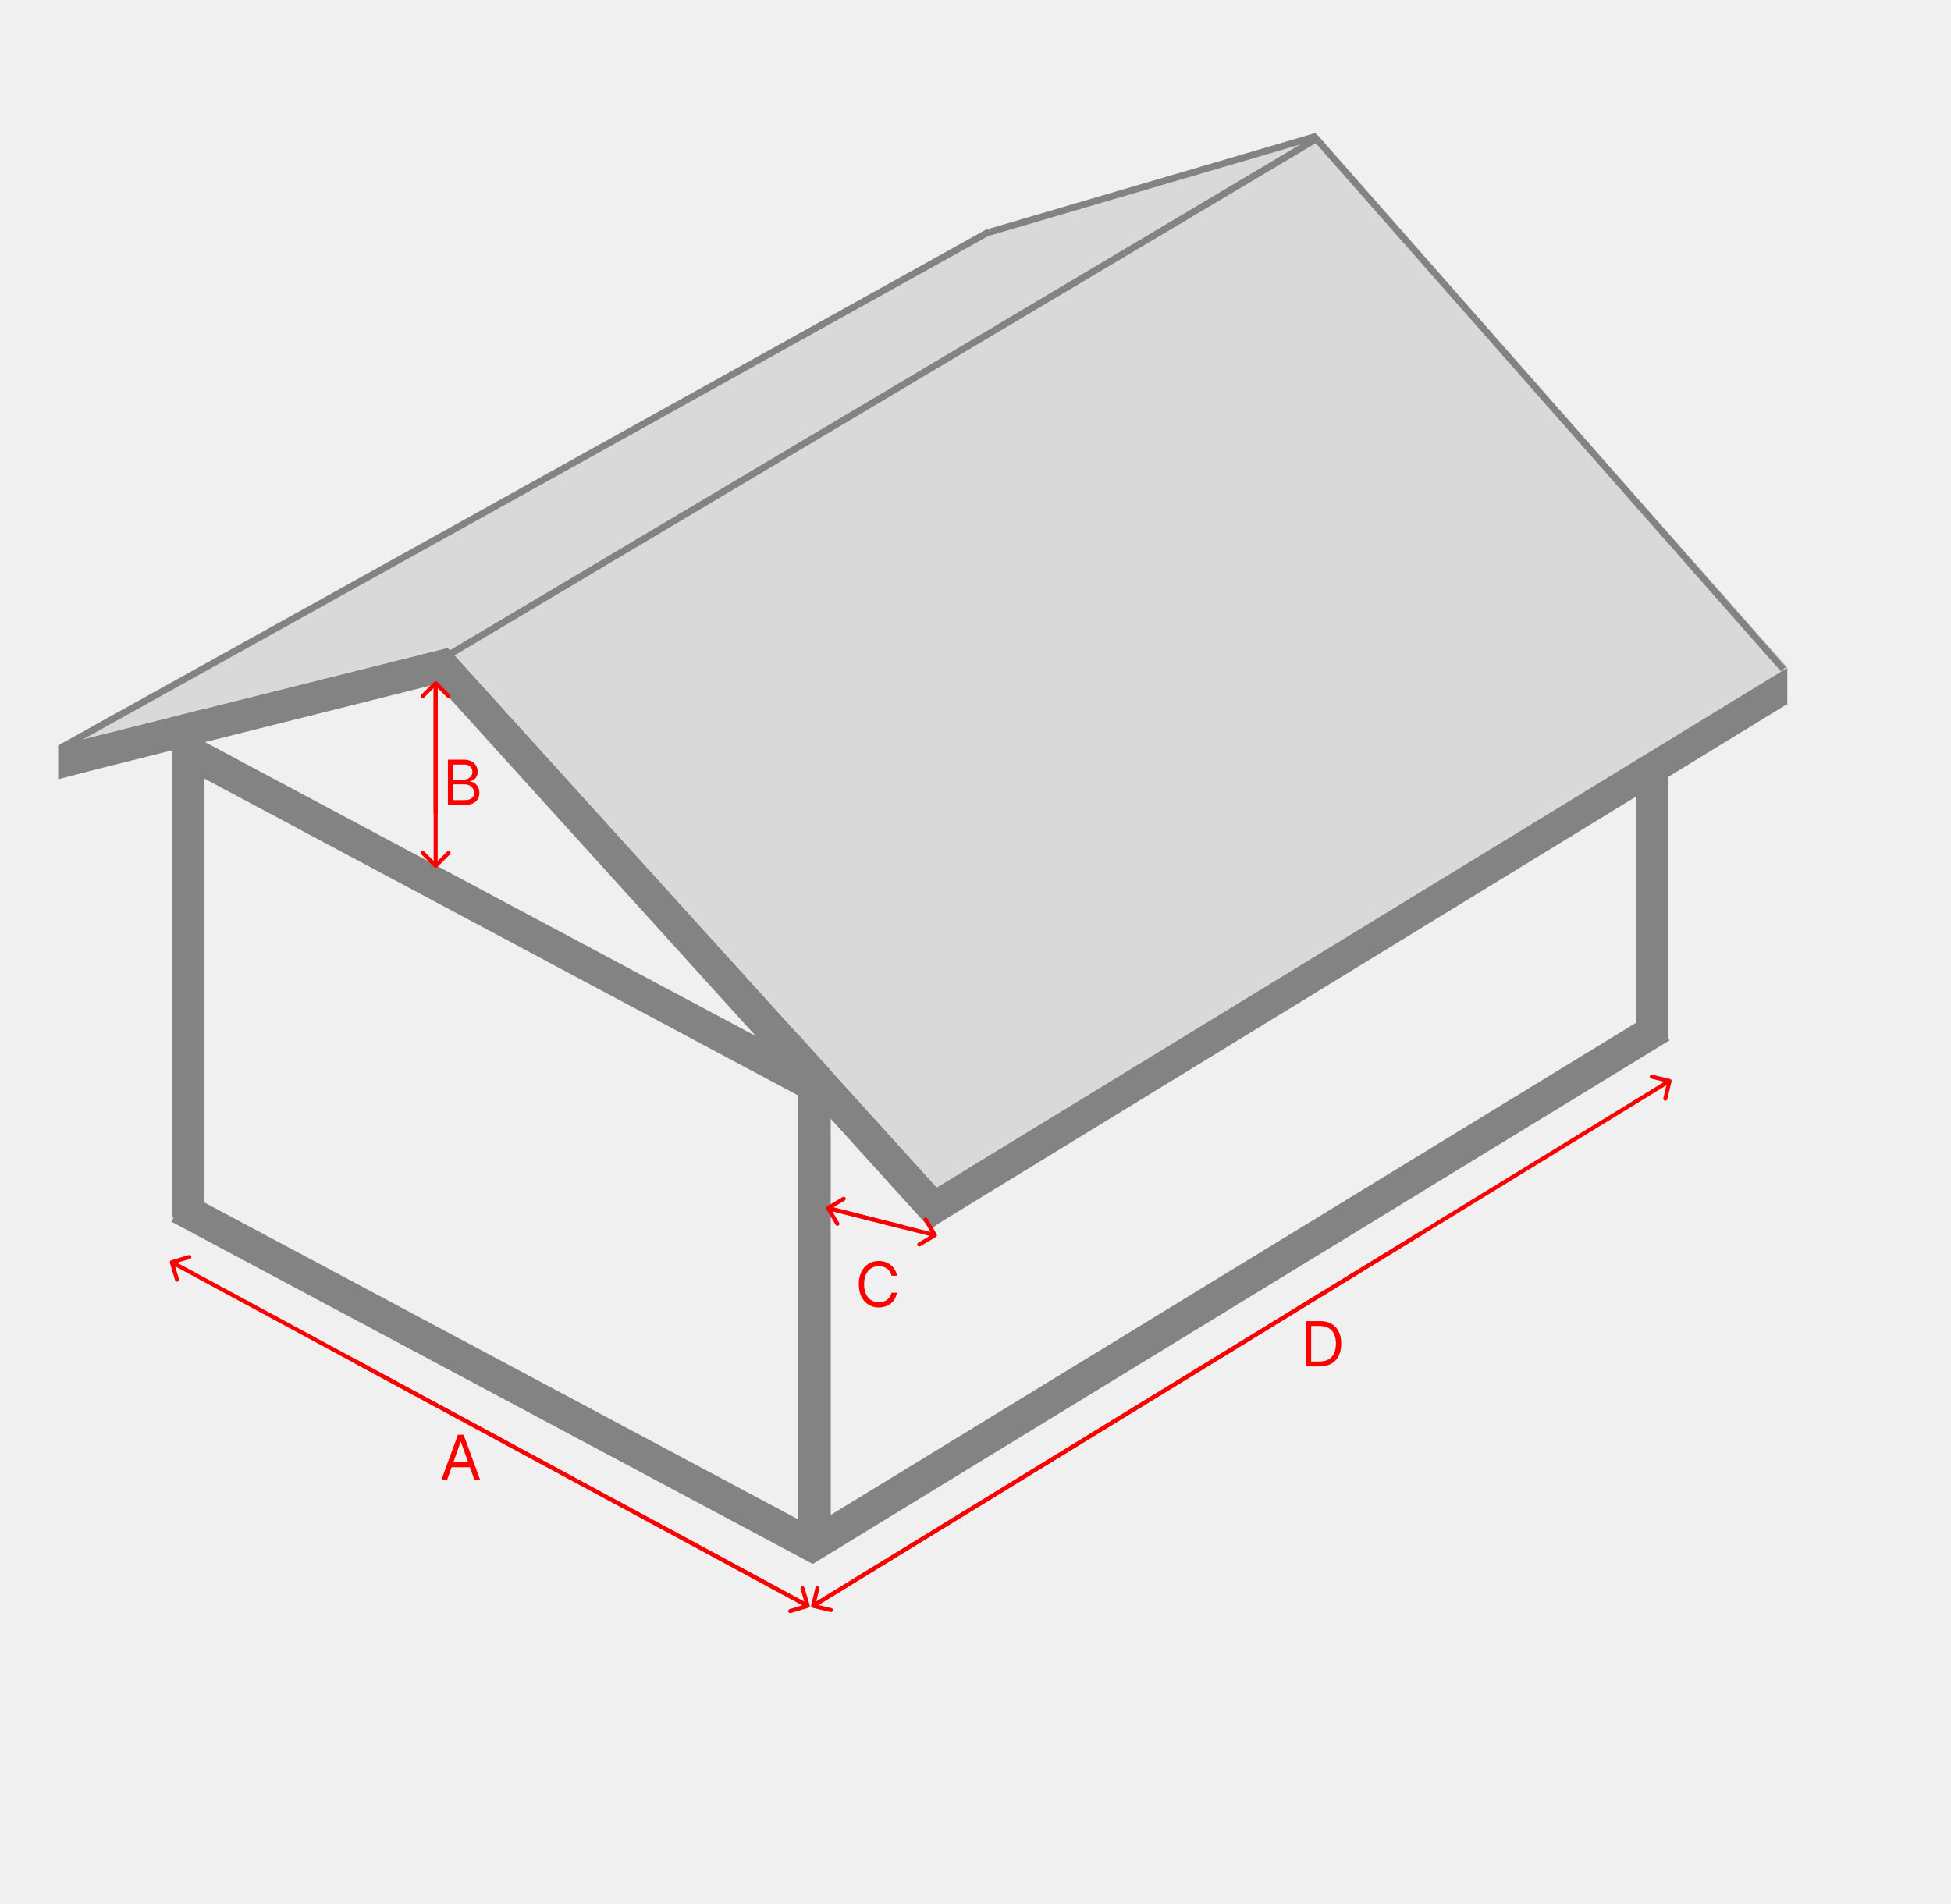
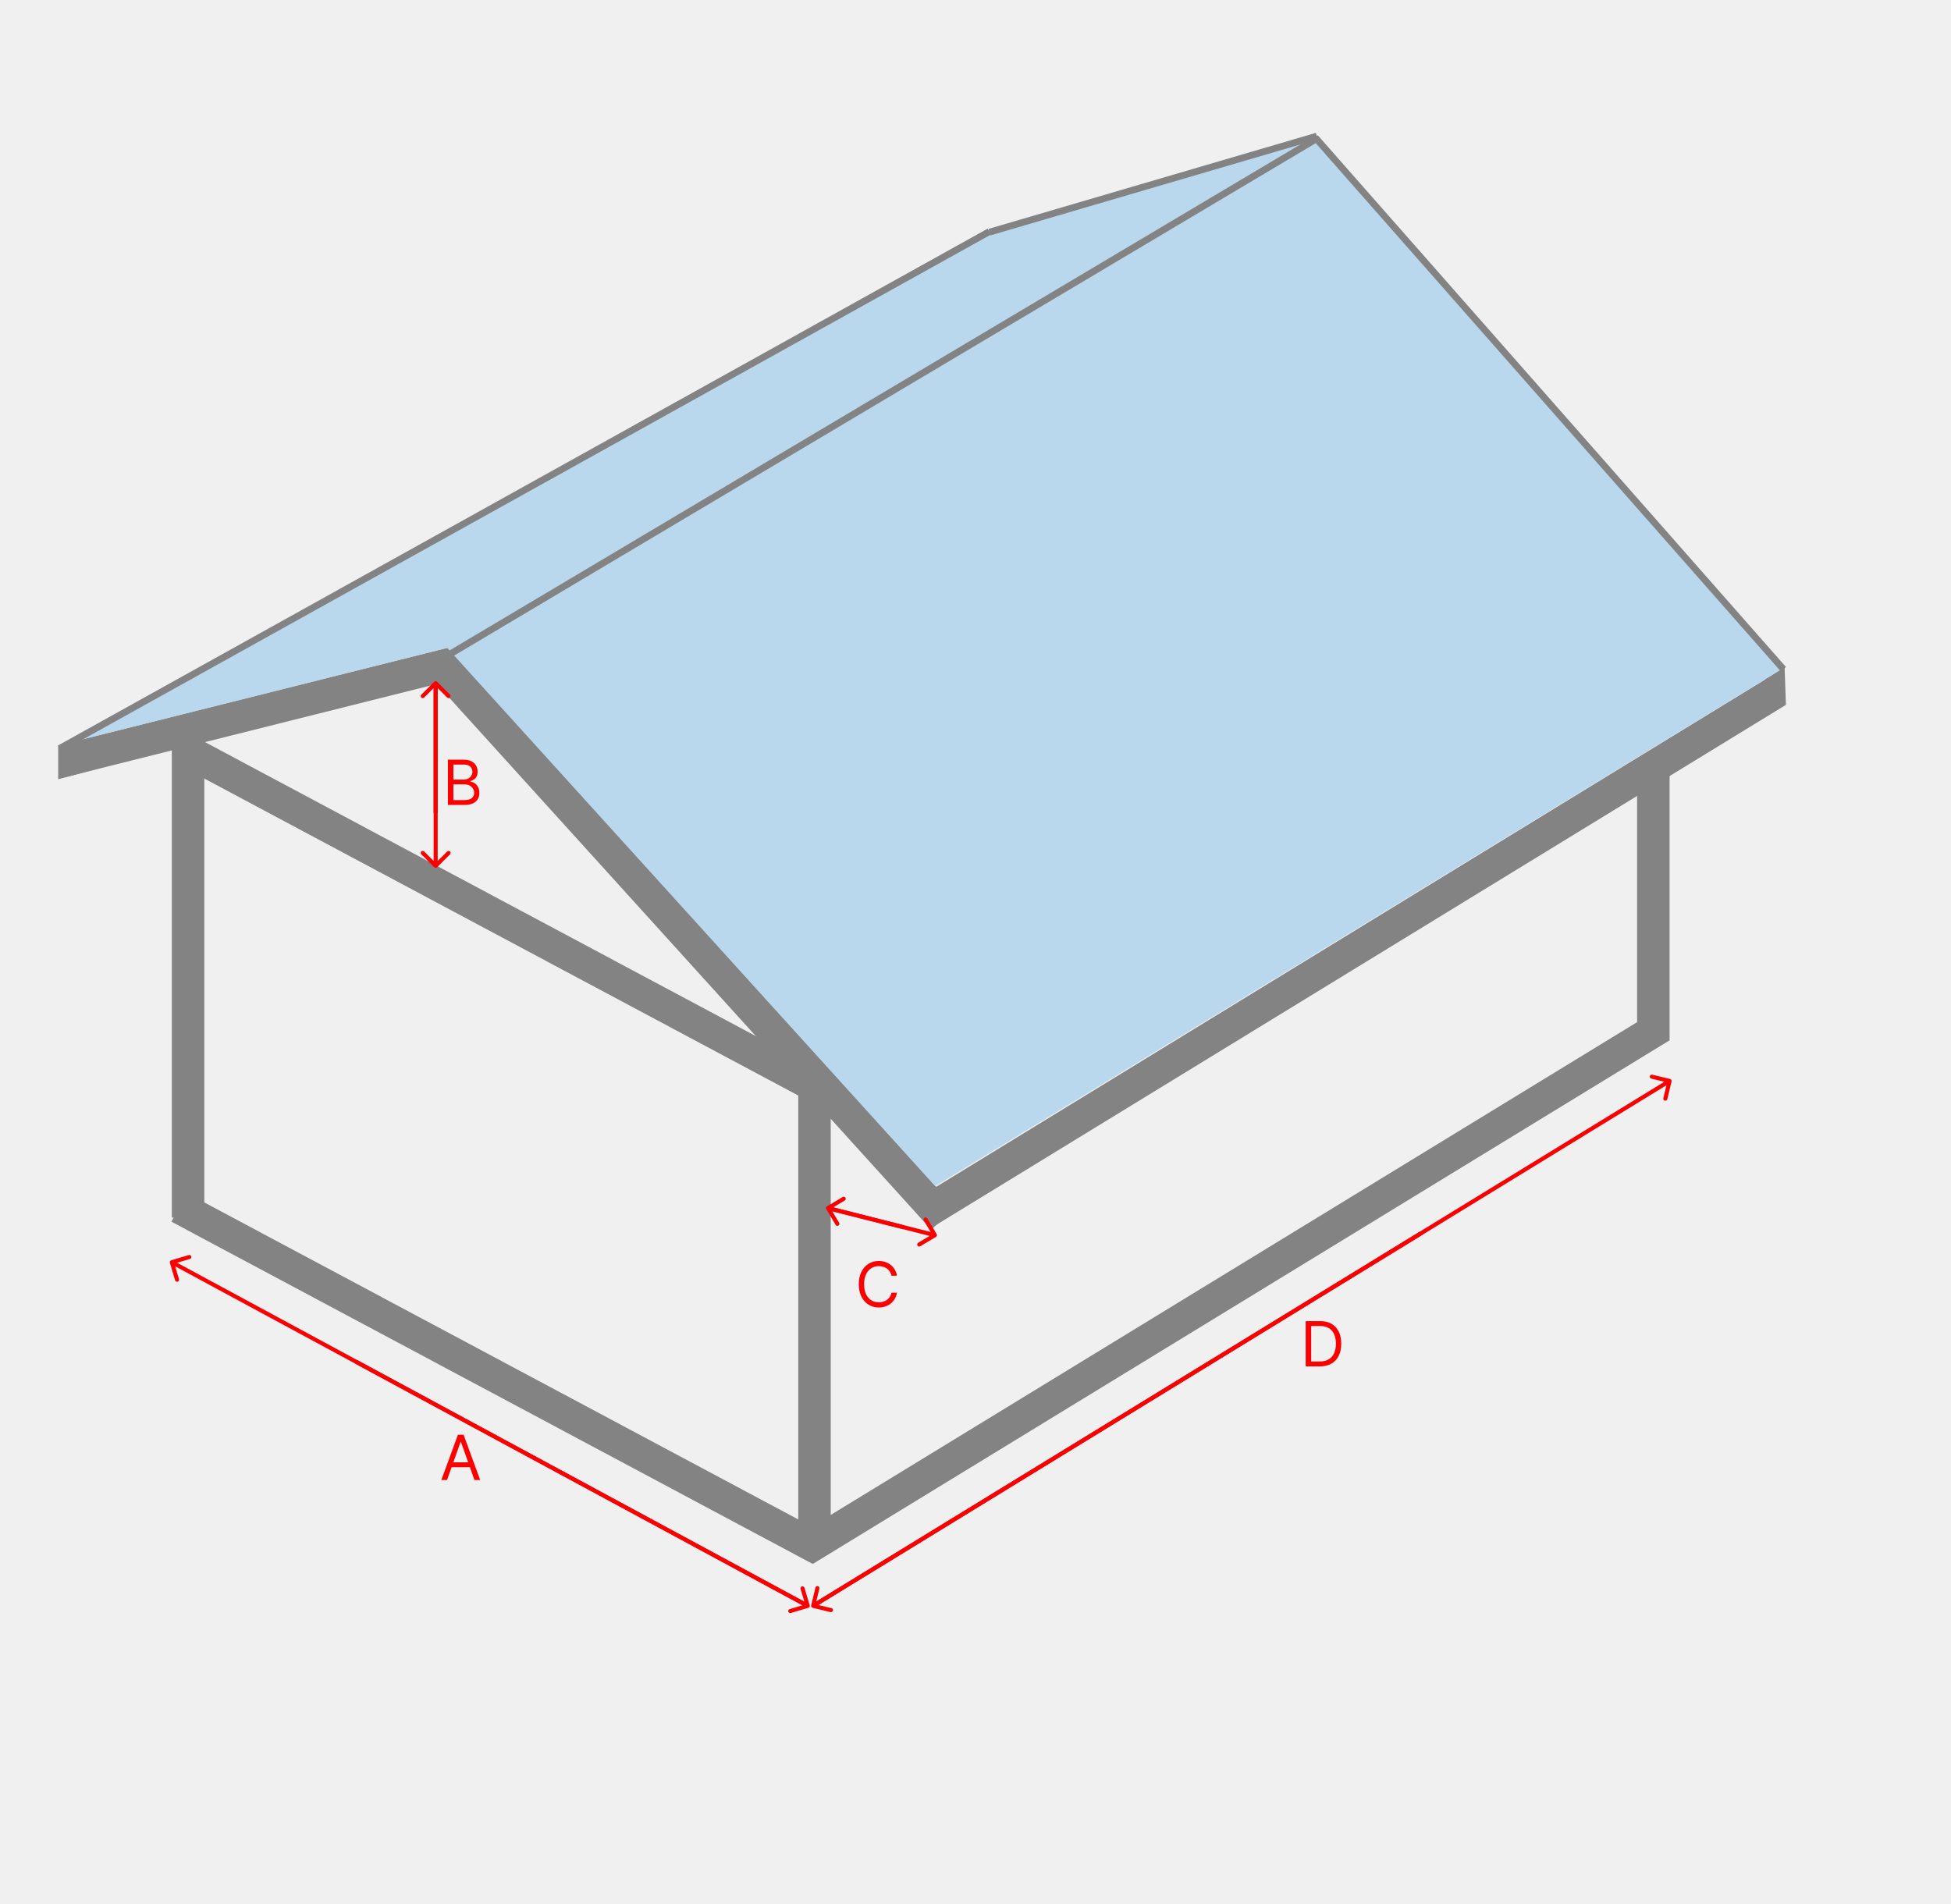
<svg xmlns="http://www.w3.org/2000/svg" width="1442" height="1407" viewBox="0 0 1442 1407" fill="none">
  <g clip-path="url(#clip0_501_42)">
-     <line x1="602" y1="753" x2="602" y2="1145" stroke="#848383" stroke-width="24" />
-     <line x1="1221" y1="451" x2="1221" y2="769" stroke="#848383" stroke-width="24" />
-     <line x1="139" y1="507" x2="139" y2="900" stroke="#848383" stroke-width="24" />
+     <line x1="602" y1="799" x2="602" y2="1145" stroke="#848383" stroke-width="24" />
+     <line x1="1222" y1="565" x2="1222" y2="769.022" stroke="#848383" stroke-width="24" />
+     <path d="M139 536L139 900" stroke="#848383" stroke-width="24" />
    <line x1="606.353" y1="1145.46" x2="132.353" y2="892.456" stroke="#848383" stroke-width="24" />
    <line x1="611.349" y1="807.586" x2="137.349" y2="554.586" stroke="#848383" stroke-width="24" />
    <line x1="594.746" y1="1145.63" x2="1227.74" y2="758.761" stroke="#848383" stroke-width="24" />
-     <rect x="1294" y="493" width="27" height="28" fill="#848383" />
+     <mask id="path-7-inside-1_501_42" fill="white">
+       <path d="M1319 493L1304 502.5L1320 521L1319 493Z" />
+     </mask>
+     <path d="M1304 502.5L1292.23 483.914L1270.66 497.577L1287.36 516.891L1304 502.5ZM1319 493L1340.99 492.215L1339.62 453.901L1307.23 474.414L1319 493ZM1320 521L1303.36 535.391L1344.22 582.63L1341.99 520.215L1320 521ZM1315.77 521.086L1330.77 511.586L1307.23 474.414L1292.23 483.914L1315.77 521.086ZM1297.01 493.785L1298.01 521.785L1341.99 520.215L1340.99 492.215L1297.01 493.785ZM1336.64 506.609L1320.64 488.109L1287.36 516.891L1303.36 535.391L1336.64 506.609Z" fill="#848383" mask="url(#path-7-inside-1_501_42)" />
    <path d="M43 551H70L73 568L43 576V551Z" fill="#848383" />
    <line x1="697.109" y1="900.843" x2="322.11" y2="486.926" stroke="#848383" stroke-width="24" />
    <line x1="333.616" y1="490.509" x2="45.918" y2="562.64" stroke="#848383" stroke-width="24" />
    <line x1="684.735" y1="895.765" x2="1313.74" y2="510.765" stroke="#848383" stroke-width="24" />
-     <path d="M692.5 877.786L331.002 478.87L42.999 551L732.999 169L970.502 98.869L1321.5 493.369L692.5 877.786Z" fill="#D9D9D9" />
+     <path d="M691.208 876.727L330.536 478.888L42.998 550.999L731.989 169.516L969.113 99.425L1319.5 493L691.208 876.727Z" fill="#B9D8ED" />
    <path d="M691.773 914.287C692.485 913.863 692.718 912.942 692.294 912.23L685.382 900.634C684.958 899.922 684.037 899.689 683.326 900.113C682.614 900.537 682.381 901.458 682.805 902.17L688.949 912.478L678.641 918.621C677.929 919.045 677.696 919.966 678.12 920.678C678.544 921.389 679.465 921.622 680.176 921.198L691.773 914.287ZM611.634 894.453L690.637 914.452L691.373 911.544L612.37 891.545L611.634 894.453Z" fill="#FA0000" />
    <path d="M611.231 891.712C610.52 892.136 610.286 893.056 610.711 893.768L617.622 905.365C618.046 906.076 618.967 906.309 619.679 905.885C620.39 905.461 620.623 904.54 620.199 903.829L614.056 893.521L624.364 887.377C625.075 886.953 625.308 886.032 624.884 885.321C624.46 884.609 623.539 884.376 622.828 884.8L611.231 891.712ZM668.477 905.75L612.367 891.546L611.631 894.454L667.741 908.658L668.477 905.75Z" fill="#FA0000" />
    <path d="M662.972 943H658.92C658.681 941.835 658.262 940.811 657.663 939.929C657.075 939.047 656.356 938.306 655.506 937.707C654.668 937.098 653.737 936.64 652.713 936.335C651.689 936.03 650.622 935.878 649.511 935.878C647.486 935.878 645.651 936.39 644.006 937.413C642.373 938.437 641.071 939.945 640.102 941.938C639.144 943.931 638.665 946.376 638.665 949.273C638.665 952.17 639.144 954.614 640.102 956.607C641.071 958.6 642.373 960.108 644.006 961.132C645.651 962.156 647.486 962.668 649.511 962.668C650.622 962.668 651.689 962.515 652.713 962.21C653.737 961.905 654.668 961.453 655.506 960.854C656.356 960.245 657.075 959.499 657.663 958.616C658.262 957.723 658.681 956.7 658.92 955.545H662.972C662.667 957.255 662.111 958.785 661.305 960.136C660.5 961.486 659.498 962.635 658.3 963.582C657.102 964.519 655.757 965.232 654.265 965.722C652.784 966.212 651.199 966.457 649.511 966.457C646.658 966.457 644.121 965.76 641.899 964.366C639.678 962.973 637.93 960.991 636.656 958.42C635.381 955.85 634.744 952.801 634.744 949.273C634.744 945.744 635.381 942.695 636.656 940.125C637.93 937.555 639.678 935.573 641.899 934.179C644.121 932.785 646.658 932.088 649.511 932.088C651.199 932.088 652.784 932.333 654.265 932.823C655.757 933.313 657.102 934.032 658.3 934.979C659.498 935.916 660.5 937.059 661.305 938.41C662.111 939.749 662.667 941.279 662.972 943Z" fill="#FF0000" />
    <path d="M320.941 641.06C321.527 641.646 322.477 641.646 323.063 641.06L332.609 631.515C333.194 630.929 333.194 629.979 332.609 629.393C332.023 628.807 331.073 628.807 330.487 629.393L322.002 637.878L313.517 629.393C312.931 628.807 311.981 628.807 311.395 629.393C310.81 629.979 310.81 630.929 311.395 631.515L320.941 641.06ZM320.502 505.001L320.502 640L323.502 640L323.502 505.001L320.502 505.001Z" fill="#FA0000" />
    <path d="M323.061 503.939C322.475 503.354 321.525 503.354 320.939 503.939L311.393 513.485C310.808 514.071 310.808 515.021 311.393 515.607C311.979 516.192 312.929 516.192 313.515 515.607L322 507.121L330.485 515.607C331.071 516.192 332.021 516.192 332.607 515.607C333.192 515.021 333.192 514.071 332.607 513.485L323.061 503.939ZM323.5 600.88L323.5 505L320.5 505L320.5 600.88L323.5 600.88Z" fill="#FA0000" />
    <path d="M331.051 595V561.545H342.747C345.078 561.545 347 561.948 348.513 562.754C350.027 563.549 351.154 564.622 351.895 565.972C352.635 567.312 353.006 568.798 353.006 570.432C353.006 571.869 352.75 573.056 352.238 573.993C351.737 574.929 351.073 575.67 350.245 576.214C349.428 576.759 348.541 577.162 347.582 577.423V577.75C348.606 577.815 349.635 578.175 350.67 578.828C351.704 579.482 352.57 580.418 353.267 581.638C353.964 582.857 354.312 584.349 354.312 586.114C354.312 587.791 353.931 589.299 353.169 590.638C352.407 591.978 351.203 593.04 349.559 593.824C347.915 594.608 345.775 595 343.139 595H331.051ZM335.102 591.406H343.139C345.786 591.406 347.664 590.894 348.775 589.871C349.897 588.836 350.457 587.584 350.457 586.114C350.457 584.981 350.169 583.936 349.592 582.977C349.014 582.008 348.192 581.235 347.125 580.658C346.058 580.07 344.795 579.776 343.335 579.776H335.102V591.406ZM335.102 576.247H342.616C343.836 576.247 344.936 576.008 345.916 575.528C346.907 575.049 347.691 574.374 348.268 573.503C348.857 572.632 349.151 571.608 349.151 570.432C349.151 568.962 348.639 567.715 347.615 566.691C346.591 565.656 344.969 565.139 342.747 565.139H335.102V576.247Z" fill="#FF0000" />
    <path d="M324.686 488.223L974.001 102" stroke="#848383" stroke-width="5" />
    <line x1="731.215" y1="171.185" x2="44.215" y2="553.185" stroke="#848383" stroke-width="5" />
    <line x1="731.296" y1="171.601" x2="973.296" y2="100.601" stroke="#848383" stroke-width="5" />
    <line x1="1318.12" y1="494.652" x2="972.124" y2="101.652" stroke="#848383" stroke-width="5" />
    <path d="M1235.46 799.349C1235.65 798.544 1235.16 797.734 1234.35 797.541L1221.22 794.39C1220.42 794.197 1219.61 794.693 1219.41 795.499C1219.22 796.305 1219.72 797.114 1220.52 797.308L1232.19 800.108L1229.39 811.776C1229.2 812.582 1229.69 813.392 1230.5 813.585C1231.31 813.778 1232.12 813.282 1232.31 812.476L1235.46 799.349ZM601.784 1188.28L1234.78 800.278L1233.22 797.72L600.216 1185.72L601.784 1188.28Z" fill="#FA0000" />
    <path d="M599.542 1186.65C599.349 1187.46 599.845 1188.26 600.65 1188.46L613.778 1191.61C614.583 1191.8 615.393 1191.31 615.586 1190.5C615.78 1189.69 615.283 1188.88 614.478 1188.69L602.809 1185.89L605.609 1174.22C605.802 1173.42 605.306 1172.61 604.5 1172.41C603.695 1172.22 602.885 1172.72 602.692 1173.52L599.542 1186.65ZM1049.79 910.153L600.217 1185.72L601.784 1188.28L1051.36 912.711L1049.79 910.153Z" fill="#FA0000" />
    <path d="M975.375 1010H965.051V976.545H975.832C979.078 976.545 981.855 977.215 984.163 978.555C986.472 979.883 988.242 981.795 989.472 984.288C990.703 986.771 991.318 989.744 991.318 993.207C991.318 996.692 990.697 999.692 989.456 1002.21C988.214 1004.71 986.407 1006.64 984.033 1007.99C981.659 1009.33 978.773 1010 975.375 1010ZM969.102 1006.41H975.114C977.88 1006.41 980.172 1005.87 981.991 1004.81C983.809 1003.74 985.165 1002.22 986.058 1000.25C986.951 998.277 987.398 995.93 987.398 993.207C987.398 990.507 986.957 988.182 986.075 986.232C985.192 984.272 983.875 982.769 982.121 981.724C980.368 980.667 978.185 980.139 975.571 980.139H969.102V1006.41Z" fill="#FF0000" />
    <path d="M126.571 931.565C125.777 931.802 125.326 932.637 125.563 933.431L129.422 946.367C129.659 947.161 130.495 947.613 131.289 947.376C132.082 947.139 132.534 946.304 132.297 945.51L128.866 934.011L140.366 930.58C141.159 930.343 141.611 929.508 141.374 928.714C141.137 927.92 140.302 927.468 139.508 927.705L126.571 931.565ZM597.713 1185.68L127.713 931.682L126.287 934.322L596.287 1188.32L597.713 1185.68Z" fill="#FA0000" />
    <path d="M597.429 1188.44C598.223 1188.2 598.674 1187.36 598.437 1186.57L594.578 1173.63C594.341 1172.84 593.506 1172.39 592.712 1172.63C591.918 1172.86 591.466 1173.7 591.703 1174.49L595.134 1185.99L583.635 1189.42C582.841 1189.66 582.389 1190.49 582.626 1191.29C582.863 1192.08 583.699 1192.53 584.492 1192.3L597.429 1188.44ZM262.48 1007.92L596.287 1188.32L597.713 1185.68L263.907 1005.28L262.48 1007.92Z" fill="#FA0000" />
    <path d="M330.423 1094H326.176L338.46 1060.55H342.642L354.926 1094H350.679L340.682 1065.84H340.42L330.423 1094ZM331.991 1080.93H349.111V1084.53H331.991V1080.93Z" fill="#FF0000" />
  </g>
  <defs>
    <clipPath id="clip0_501_42">
      <rect width="1442" height="1407" fill="white" />
    </clipPath>
  </defs>
</svg>
